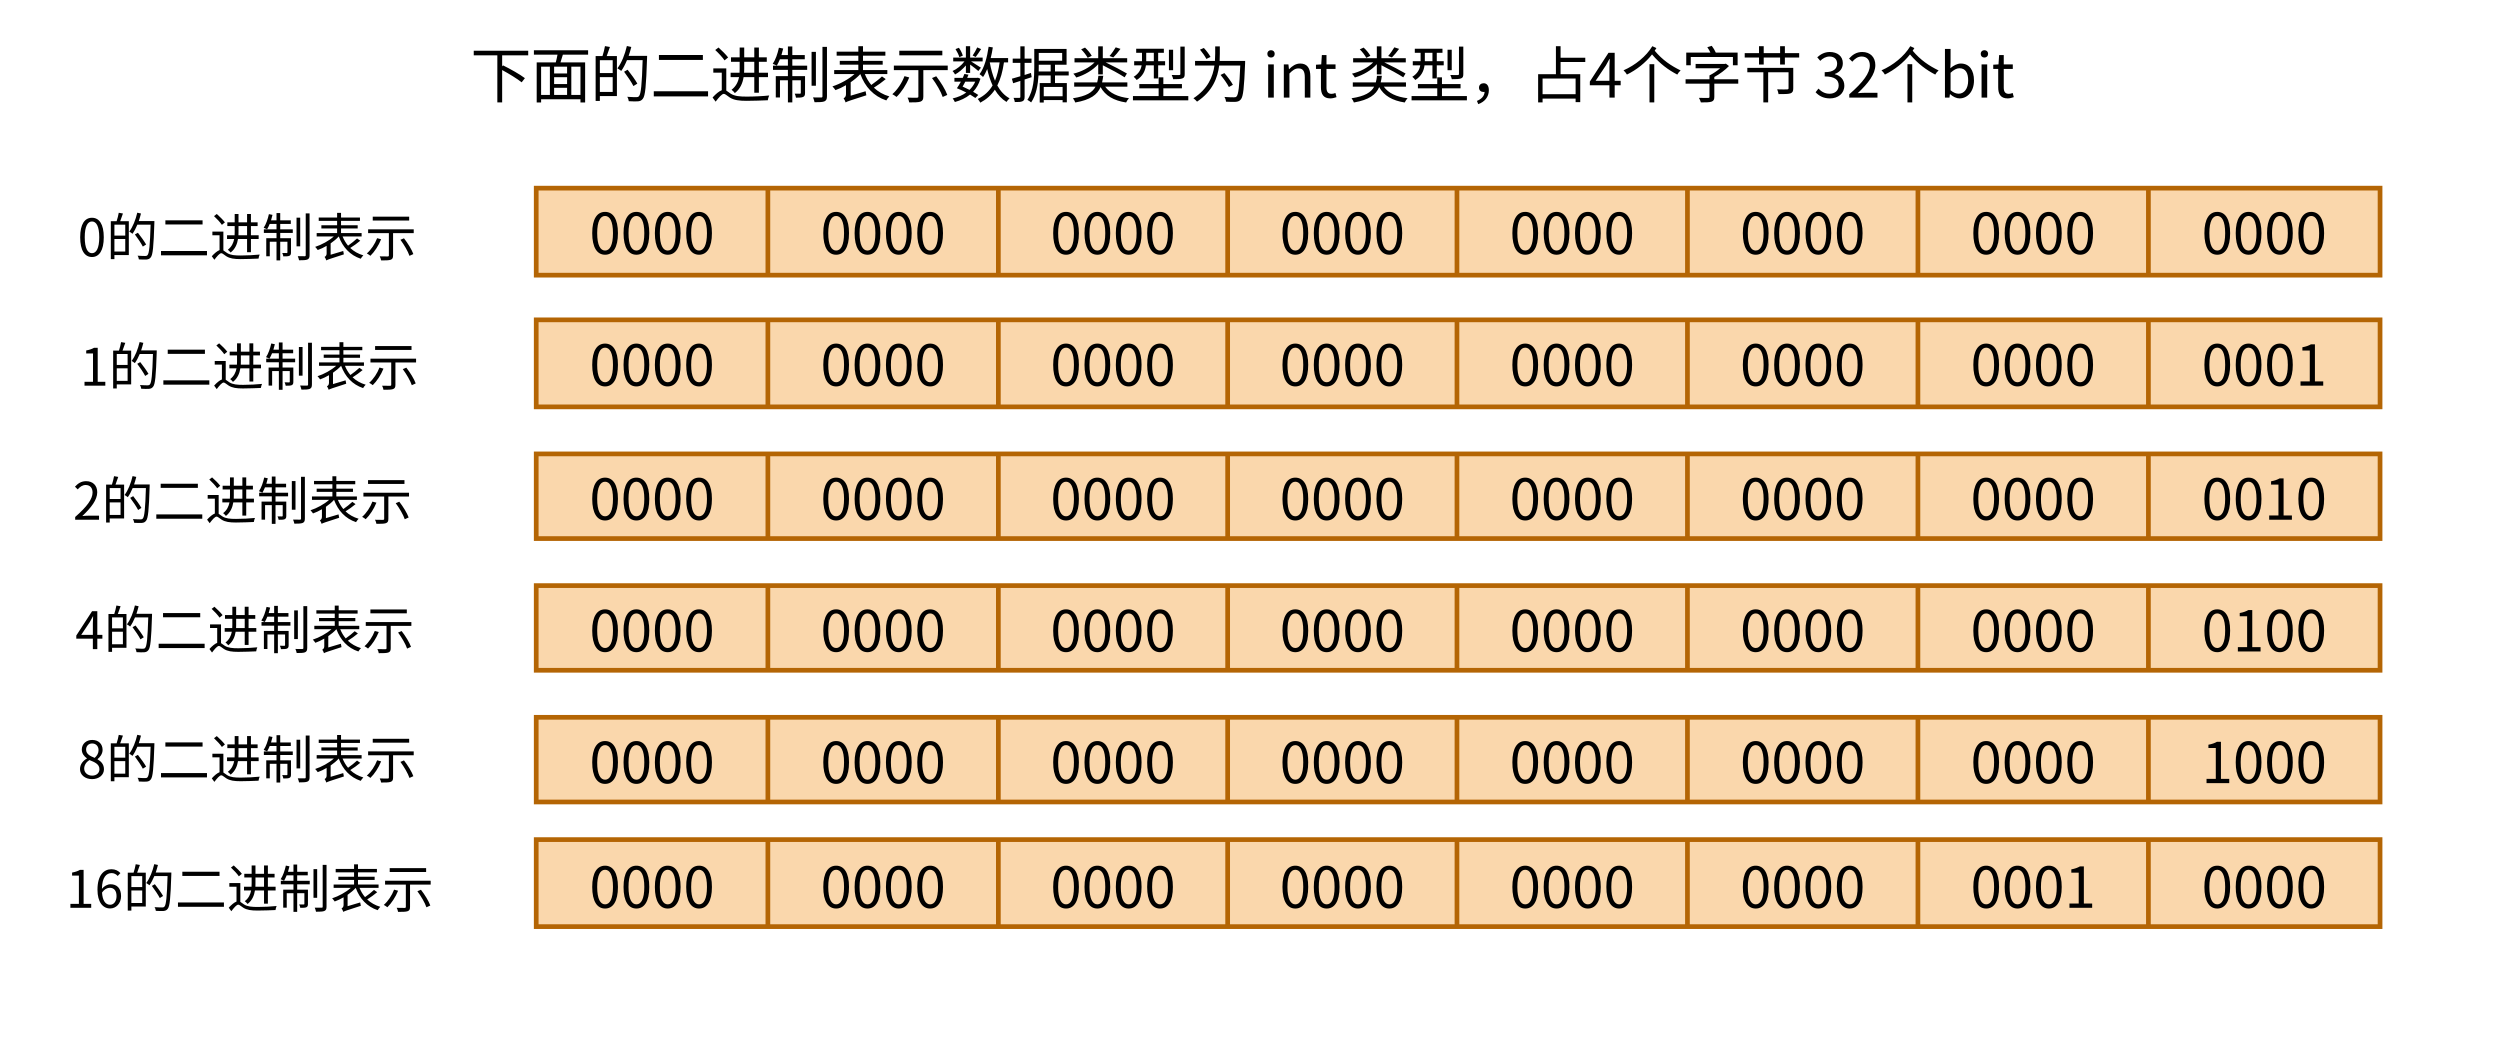
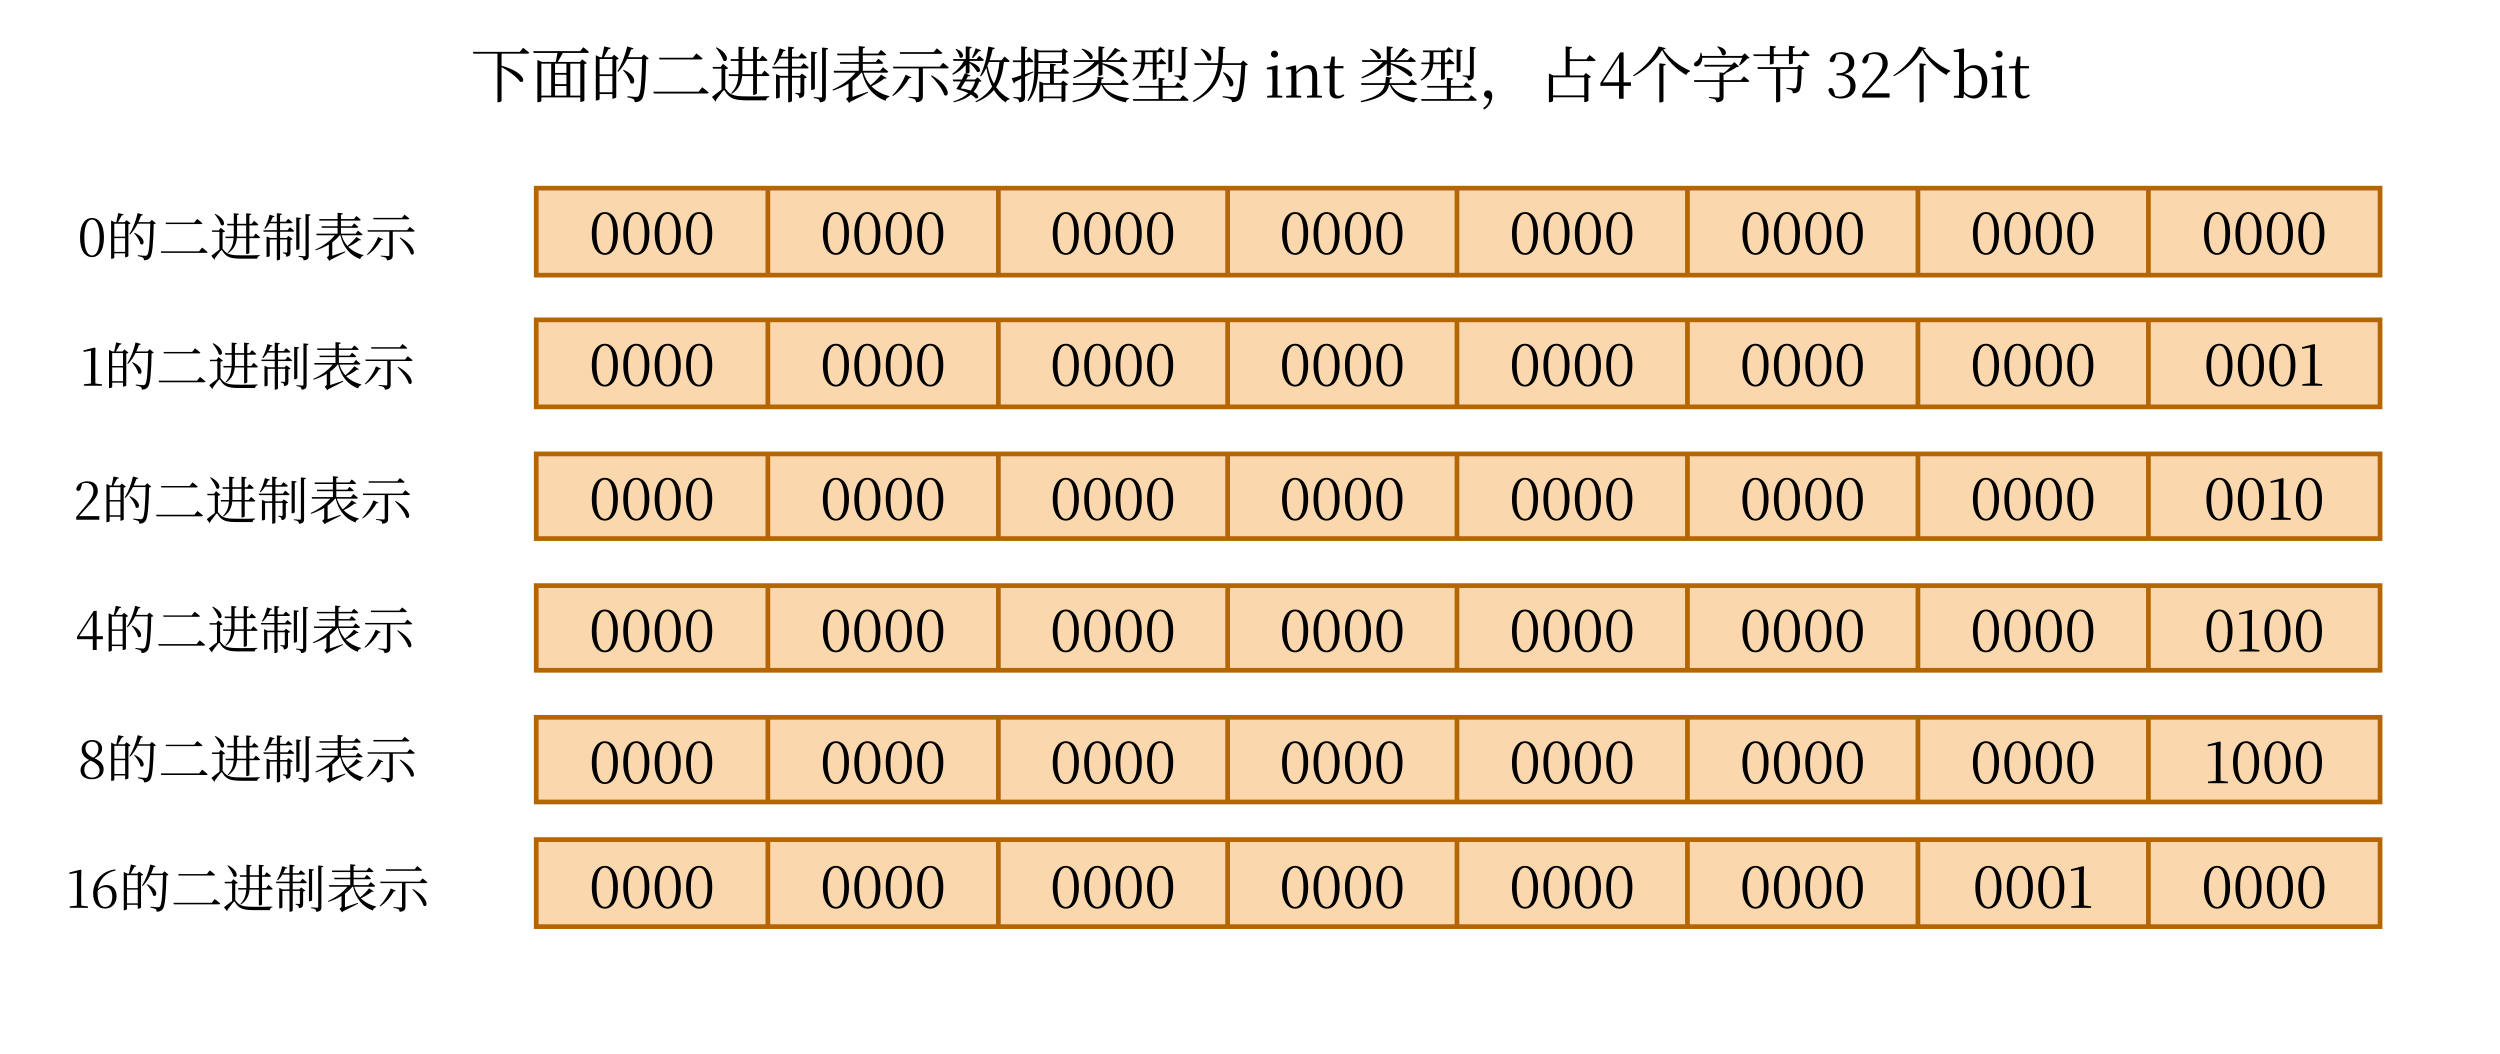
- <svg xmlns="http://www.w3.org/2000/svg" viewBox="0 0 1063 448" role="img" aria-label="int 类型占 4 个字节共 32 bit 的二进制表示：0、1、2、4、8、16 分别写成 8 组四位二进制，每行只有一处 1" font-family="Seaford, 'PingFang SC', 'Hiragino Sans GB', 'Noto Sans CJK SC', 'Microsoft YaHei', sans-serif" fill="#000" width="1063" height="448">
+ <svg xmlns="http://www.w3.org/2000/svg" viewBox="0 0 1063 448" role="img" aria-label="int 类型占 4 个字节共 32 bit 的二进制表示：0、1、2、4、8、16 分别写成 8 组四位二进制，每行只有一处 1" font-family="Seaford, 'Songti SC', STSong, SimSun, 'Noto Serif CJK SC', Palatino, 'Source Serif Pro', serif" fill="#000" width="1063" height="448">
  <text x="200" y="41.5" font-size="26" letter-spacing="-0.5">下面的二进制表示数据类型为 int 类型，占4个字节 32个bit</text>
  <g font-size="22">
    <text x="33" y="109">0的二进制表示</text>
    <text x="34" y="164">1的二进制表示</text>
    <text x="31" y="221">2的二进制表示</text>
    <text x="32" y="276">4的二进制表示</text>
    <text x="33" y="331">8的二进制表示</text>
    <text x="28" y="386">16的二进制表示</text>
  </g>
  <g fill="#fad7ac" stroke="#b46504" stroke-width="2">
    <rect x="228" y="80" width="784" height="37" />
    <rect x="228" y="136" width="784" height="37" />
    <rect x="228" y="193" width="784" height="36" />
    <rect x="228" y="249" width="784" height="36" />
    <rect x="228" y="305" width="784" height="36" />
    <rect x="228" y="357" width="784" height="37" />
    <g>
      <line x1="326.5" y1="80" x2="326.5" y2="117" />
      <line x1="424.5" y1="80" x2="424.5" y2="117" />
      <line x1="522" y1="80" x2="522" y2="117" />
      <line x1="619.5" y1="80" x2="619.5" y2="117" />
      <line x1="717.5" y1="80" x2="717.5" y2="117" />
      <line x1="815.5" y1="80" x2="815.5" y2="117" />
      <line x1="913.5" y1="80" x2="913.5" y2="117" />
    </g>
    <g>
      <line x1="326.5" y1="136" x2="326.5" y2="173" />
      <line x1="424.5" y1="136" x2="424.5" y2="173" />
      <line x1="522" y1="136" x2="522" y2="173" />
      <line x1="619.5" y1="136" x2="619.5" y2="173" />
      <line x1="717.5" y1="136" x2="717.5" y2="173" />
      <line x1="815.5" y1="136" x2="815.5" y2="173" />
      <line x1="913.5" y1="136" x2="913.5" y2="173" />
    </g>
    <g>
      <line x1="326.5" y1="193" x2="326.5" y2="229" />
      <line x1="424.5" y1="193" x2="424.5" y2="229" />
      <line x1="522" y1="193" x2="522" y2="229" />
      <line x1="619.5" y1="193" x2="619.5" y2="229" />
      <line x1="717.5" y1="193" x2="717.5" y2="229" />
      <line x1="815.5" y1="193" x2="815.5" y2="229" />
      <line x1="913.5" y1="193" x2="913.5" y2="229" />
    </g>
    <g>
      <line x1="326.5" y1="249" x2="326.5" y2="285" />
      <line x1="424.5" y1="249" x2="424.5" y2="285" />
      <line x1="522" y1="249" x2="522" y2="285" />
      <line x1="619.5" y1="249" x2="619.5" y2="285" />
      <line x1="717.5" y1="249" x2="717.5" y2="285" />
      <line x1="815.5" y1="249" x2="815.5" y2="285" />
      <line x1="913.5" y1="249" x2="913.5" y2="285" />
    </g>
    <g>
      <line x1="326.5" y1="305" x2="326.5" y2="341" />
      <line x1="424.5" y1="305" x2="424.5" y2="341" />
      <line x1="522" y1="305" x2="522" y2="341" />
      <line x1="619.5" y1="305" x2="619.5" y2="341" />
      <line x1="717.5" y1="305" x2="717.5" y2="341" />
      <line x1="815.5" y1="305" x2="815.5" y2="341" />
      <line x1="913.5" y1="305" x2="913.5" y2="341" />
    </g>
    <g>
      <line x1="326.5" y1="357" x2="326.5" y2="394" />
      <line x1="424.5" y1="357" x2="424.5" y2="394" />
      <line x1="522" y1="357" x2="522" y2="394" />
      <line x1="619.5" y1="357" x2="619.5" y2="394" />
      <line x1="717.5" y1="357" x2="717.5" y2="394" />
      <line x1="815.5" y1="357" x2="815.5" y2="394" />
      <line x1="913.5" y1="357" x2="913.5" y2="394" />
    </g>
  </g>
  <g font-size="24" text-anchor="middle">
    <text x="277.25" y="108">0000</text>
    <text x="375.5" y="108">0000</text>
    <text x="473.25" y="108">0000</text>
    <text x="570.75" y="108">0000</text>
    <text x="668.5" y="108">0000</text>
    <text x="766.5" y="108">0000</text>
    <text x="864.5" y="108">0000</text>
    <text x="962.75" y="108">0000</text>
    <text x="277.25" y="164">0000</text>
    <text x="375.5" y="164">0000</text>
    <text x="473.25" y="164">0000</text>
    <text x="570.75" y="164">0000</text>
    <text x="668.5" y="164">0000</text>
    <text x="766.5" y="164">0000</text>
    <text x="864.5" y="164">0000</text>
    <text x="962.75" y="164">0001</text>
    <text x="277.25" y="221">0000</text>
    <text x="375.5" y="221">0000</text>
    <text x="473.25" y="221">0000</text>
    <text x="570.75" y="221">0000</text>
    <text x="668.5" y="221">0000</text>
    <text x="766.5" y="221">0000</text>
    <text x="864.5" y="221">0000</text>
    <text x="962.75" y="221">0010</text>
    <text x="277.25" y="277">0000</text>
    <text x="375.5" y="277">0000</text>
    <text x="473.25" y="277">0000</text>
    <text x="570.75" y="277">0000</text>
    <text x="668.5" y="277">0000</text>
    <text x="766.5" y="277">0000</text>
    <text x="864.5" y="277">0000</text>
    <text x="962.75" y="277">0100</text>
    <text x="277.25" y="333">0000</text>
    <text x="375.5" y="333">0000</text>
    <text x="473.25" y="333">0000</text>
    <text x="570.75" y="333">0000</text>
    <text x="668.5" y="333">0000</text>
    <text x="766.5" y="333">0000</text>
    <text x="864.5" y="333">0000</text>
    <text x="962.75" y="333">1000</text>
    <text x="277.25" y="386">0000</text>
    <text x="375.5" y="386">0000</text>
    <text x="473.25" y="386">0000</text>
    <text x="570.75" y="386">0000</text>
    <text x="668.5" y="386">0000</text>
    <text x="766.5" y="386">0000</text>
    <text x="864.5" y="386">0001</text>
    <text x="962.75" y="386">0000</text>
  </g>
</svg>
